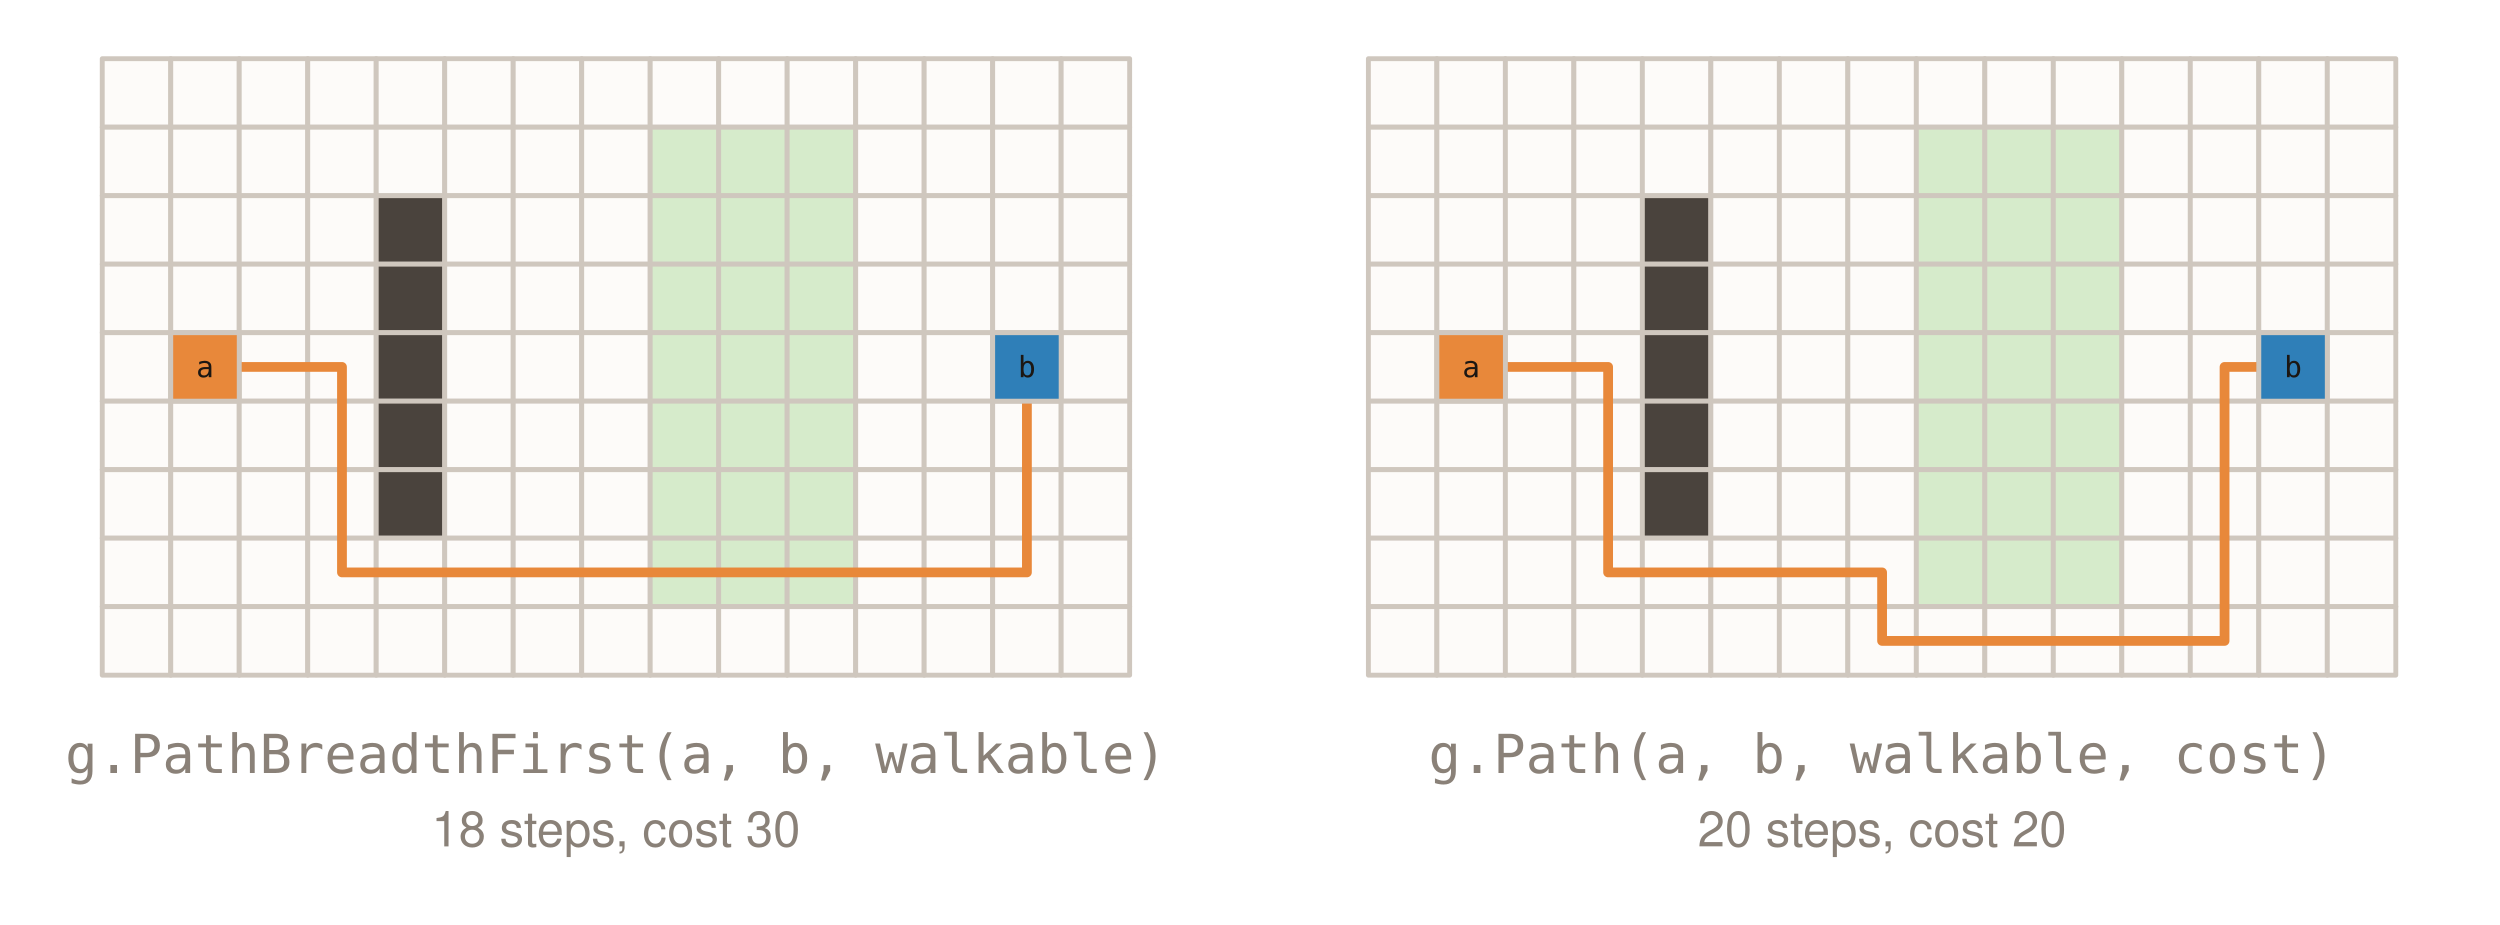
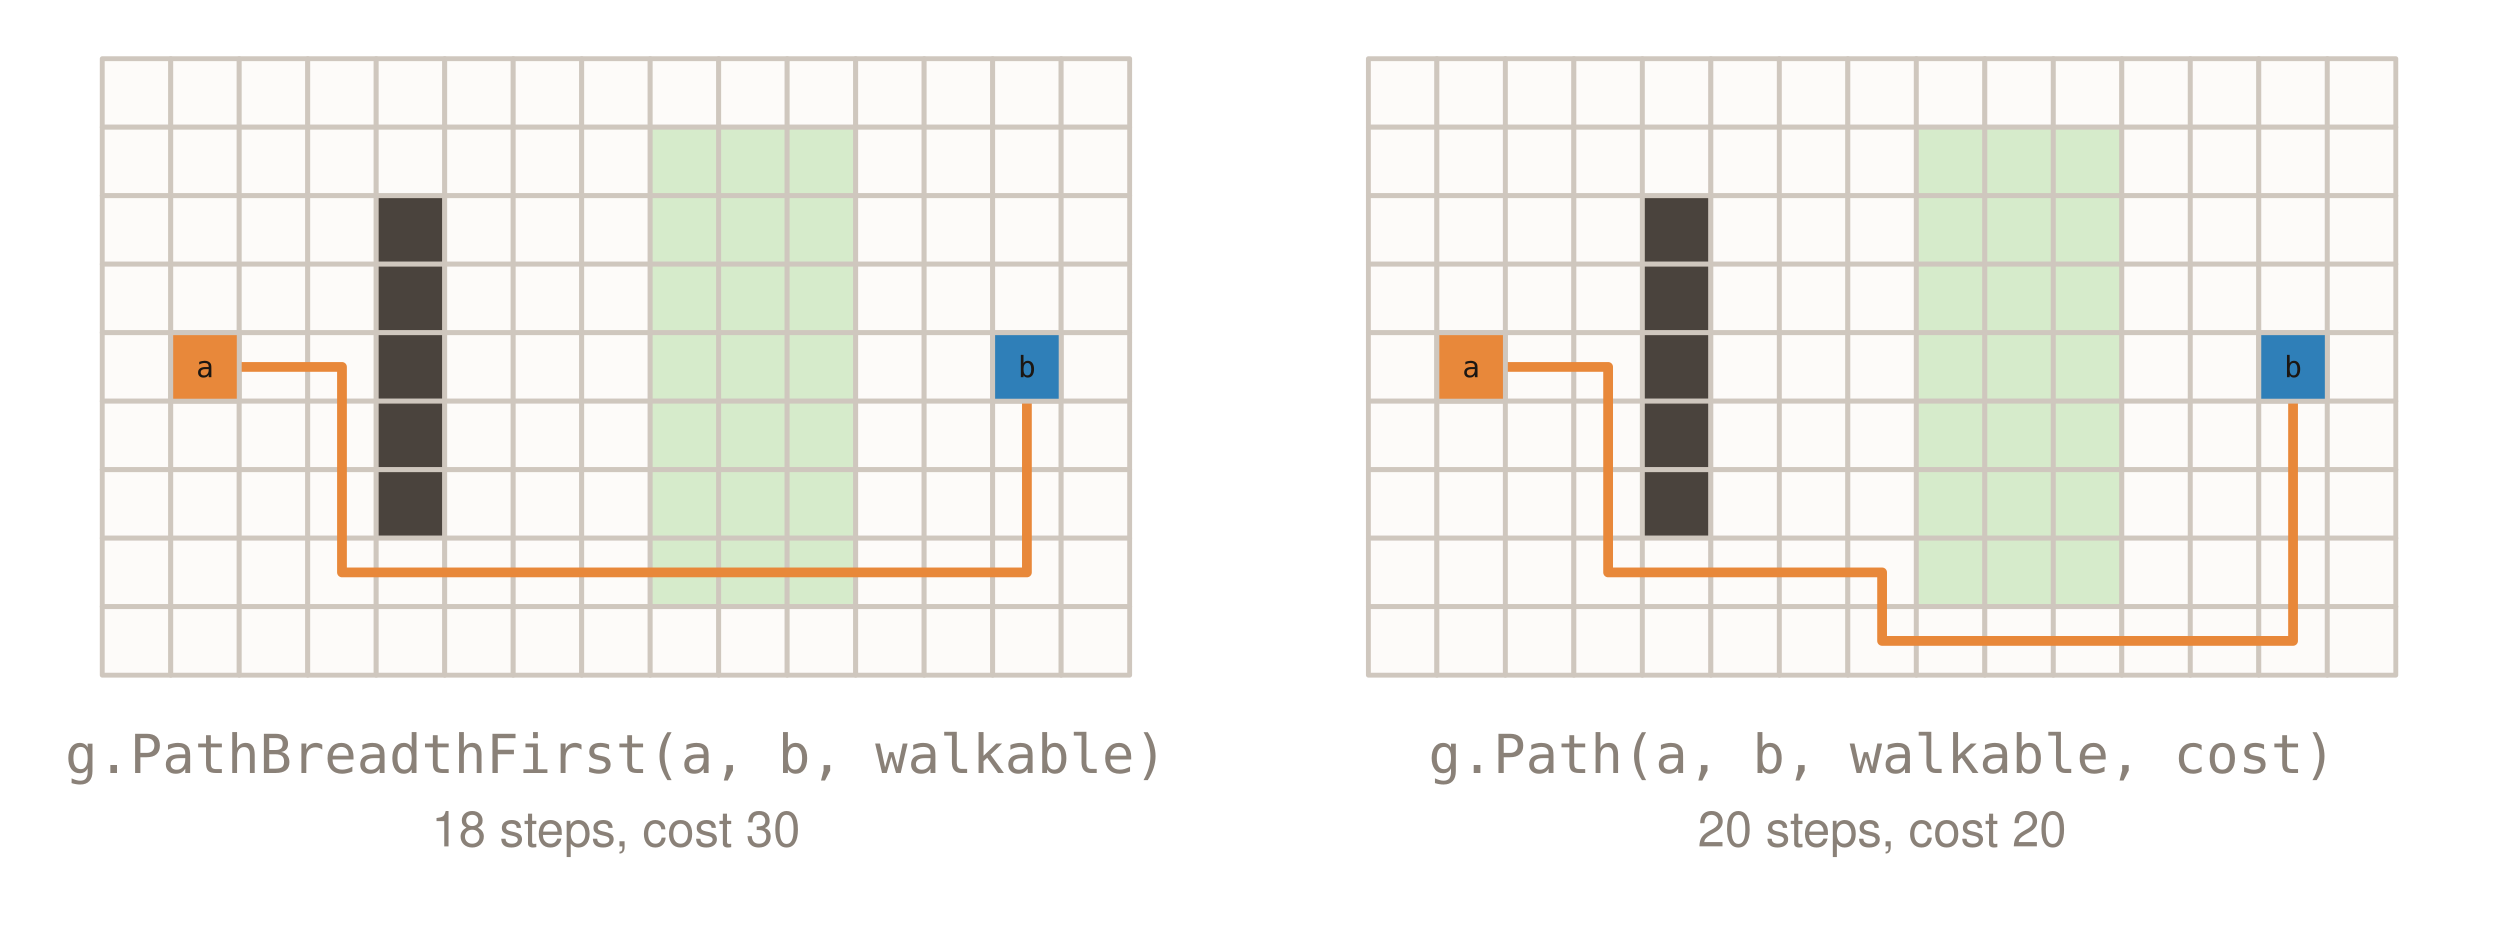
<svg xmlns="http://www.w3.org/2000/svg" width="511" height="189" viewBox="0 0 511 189" role="img">
  <g transform="translate(20.9 12.0)">
    <polygon points="-0.0,0.0 14.0,-0.0 14.0,14.0 0.0,14.0" fill="#fdfbf9" stroke="#cfc7be" stroke-width="1" stroke-linejoin="round" />
    <polygon points="14.0,0.0 28.0,-0.0 28.0,14.0 14.0,14.0" fill="#fdfbf9" stroke="#cfc7be" stroke-width="1" stroke-linejoin="round" />
    <polygon points="28.0,0.0 42.0,-0.0 42.0,14.0 28.0,14.0" fill="#fdfbf9" stroke="#cfc7be" stroke-width="1" stroke-linejoin="round" />
    <polygon points="42.0,0.0 56.0,-0.0 56.0,14.0 42.0,14.0" fill="#fdfbf9" stroke="#cfc7be" stroke-width="1" stroke-linejoin="round" />
    <polygon points="56.0,0.0 70.0,-0.0 70.0,14.0 56.0,14.0" fill="#fdfbf9" stroke="#cfc7be" stroke-width="1" stroke-linejoin="round" />
    <polygon points="70.0,0.0 84.0,-0.0 84.0,14.0 70.0,14.0" fill="#fdfbf9" stroke="#cfc7be" stroke-width="1" stroke-linejoin="round" />
    <polygon points="84.0,0.0 98.0,-0.0 98.0,14.0 84.0,14.0" fill="#fdfbf9" stroke="#cfc7be" stroke-width="1" stroke-linejoin="round" />
    <polygon points="98.0,0.0 112.0,-0.0 112.0,14.0 98.0,14.0" fill="#fdfbf9" stroke="#cfc7be" stroke-width="1" stroke-linejoin="round" />
    <polygon points="112.0,0.0 126.0,-0.0 126.0,14.0 112.0,14.0" fill="#fdfbf9" stroke="#cfc7be" stroke-width="1" stroke-linejoin="round" />
    <polygon points="126.0,0.0 140.0,-0.0 140.0,14.0 126.0,14.0" fill="#fdfbf9" stroke="#cfc7be" stroke-width="1" stroke-linejoin="round" />
    <polygon points="140.0,0.0 154.0,-0.0 154.0,14.0 140.0,14.0" fill="#fdfbf9" stroke="#cfc7be" stroke-width="1" stroke-linejoin="round" />
    <polygon points="154.0,0.0 168.0,-0.0 168.0,14.0 154.0,14.0" fill="#fdfbf9" stroke="#cfc7be" stroke-width="1" stroke-linejoin="round" />
    <polygon points="168.0,0.0 182.0,-0.0 182.0,14.0 168.0,14.0" fill="#fdfbf9" stroke="#cfc7be" stroke-width="1" stroke-linejoin="round" />
    <polygon points="182.0,0.0 196.0,-0.0 196.0,14.0 182.0,14.0" fill="#fdfbf9" stroke="#cfc7be" stroke-width="1" stroke-linejoin="round" />
    <polygon points="196.0,0.0 210.0,-0.0 210.0,14.0 196.0,14.0" fill="#fdfbf9" stroke="#cfc7be" stroke-width="1" stroke-linejoin="round" />
    <polygon points="-0.0,14.0 14.0,14.0 14.0,28.0 0.0,28.0" fill="#fdfbf9" stroke="#cfc7be" stroke-width="1" stroke-linejoin="round" />
    <polygon points="14.0,14.0 28.0,14.0 28.0,28.0 14.0,28.0" fill="#fdfbf9" stroke="#cfc7be" stroke-width="1" stroke-linejoin="round" />
    <polygon points="28.0,14.0 42.0,14.0 42.0,28.0 28.0,28.0" fill="#fdfbf9" stroke="#cfc7be" stroke-width="1" stroke-linejoin="round" />
    <polygon points="42.0,14.0 56.0,14.0 56.0,28.0 42.0,28.0" fill="#fdfbf9" stroke="#cfc7be" stroke-width="1" stroke-linejoin="round" />
    <polygon points="56.0,14.0 70.0,14.0 70.0,28.0 56.0,28.0" fill="#fdfbf9" stroke="#cfc7be" stroke-width="1" stroke-linejoin="round" />
    <polygon points="70.0,14.0 84.0,14.0 84.0,28.0 70.0,28.0" fill="#fdfbf9" stroke="#cfc7be" stroke-width="1" stroke-linejoin="round" />
    <polygon points="84.0,14.0 98.0,14.0 98.0,28.0 84.0,28.0" fill="#fdfbf9" stroke="#cfc7be" stroke-width="1" stroke-linejoin="round" />
    <polygon points="98.0,14.0 112.0,14.0 112.0,28.0 98.0,28.0" fill="#fdfbf9" stroke="#cfc7be" stroke-width="1" stroke-linejoin="round" />
    <polygon points="112.0,14.0 126.0,14.0 126.0,28.0 112.0,28.0" fill="#d6ebcb" stroke="#cfc7be" stroke-width="1" stroke-linejoin="round" />
    <polygon points="126.0,14.0 140.0,14.0 140.0,28.0 126.0,28.0" fill="#d6ebcb" stroke="#cfc7be" stroke-width="1" stroke-linejoin="round" />
    <polygon points="140.0,14.0 154.0,14.0 154.0,28.0 140.0,28.0" fill="#d6ebcb" stroke="#cfc7be" stroke-width="1" stroke-linejoin="round" />
    <polygon points="154.0,14.0 168.0,14.0 168.0,28.0 154.0,28.0" fill="#fdfbf9" stroke="#cfc7be" stroke-width="1" stroke-linejoin="round" />
    <polygon points="168.0,14.0 182.0,14.0 182.0,28.0 168.0,28.0" fill="#fdfbf9" stroke="#cfc7be" stroke-width="1" stroke-linejoin="round" />
    <polygon points="182.0,14.0 196.0,14.0 196.0,28.0 182.0,28.0" fill="#fdfbf9" stroke="#cfc7be" stroke-width="1" stroke-linejoin="round" />
    <polygon points="196.0,14.0 210.0,14.0 210.0,28.0 196.0,28.0" fill="#fdfbf9" stroke="#cfc7be" stroke-width="1" stroke-linejoin="round" />
    <polygon points="-0.0,28.0 14.0,28.0 14.0,42.0 0.0,42.0" fill="#fdfbf9" stroke="#cfc7be" stroke-width="1" stroke-linejoin="round" />
    <polygon points="14.0,28.0 28.0,28.0 28.0,42.0 14.0,42.0" fill="#fdfbf9" stroke="#cfc7be" stroke-width="1" stroke-linejoin="round" />
    <polygon points="28.0,28.0 42.0,28.0 42.0,42.0 28.0,42.0" fill="#fdfbf9" stroke="#cfc7be" stroke-width="1" stroke-linejoin="round" />
    <polygon points="42.0,28.0 56.0,28.0 56.0,42.0 42.0,42.0" fill="#fdfbf9" stroke="#cfc7be" stroke-width="1" stroke-linejoin="round" />
    <polygon points="56.0,28.0 70.0,28.0 70.0,42.0 56.0,42.0" fill="#4a433d" stroke="#cfc7be" stroke-width="1" stroke-linejoin="round" />
    <polygon points="70.0,28.0 84.0,28.0 84.0,42.0 70.0,42.0" fill="#fdfbf9" stroke="#cfc7be" stroke-width="1" stroke-linejoin="round" />
    <polygon points="84.0,28.0 98.0,28.0 98.0,42.0 84.0,42.0" fill="#fdfbf9" stroke="#cfc7be" stroke-width="1" stroke-linejoin="round" />
    <polygon points="98.0,28.0 112.0,28.0 112.0,42.0 98.0,42.0" fill="#fdfbf9" stroke="#cfc7be" stroke-width="1" stroke-linejoin="round" />
    <polygon points="112.0,28.0 126.0,28.0 126.0,42.0 112.0,42.0" fill="#d6ebcb" stroke="#cfc7be" stroke-width="1" stroke-linejoin="round" />
    <polygon points="126.0,28.0 140.0,28.0 140.0,42.0 126.0,42.0" fill="#d6ebcb" stroke="#cfc7be" stroke-width="1" stroke-linejoin="round" />
    <polygon points="140.0,28.0 154.0,28.0 154.0,42.0 140.0,42.0" fill="#d6ebcb" stroke="#cfc7be" stroke-width="1" stroke-linejoin="round" />
    <polygon points="154.0,28.0 168.0,28.0 168.0,42.0 154.0,42.0" fill="#fdfbf9" stroke="#cfc7be" stroke-width="1" stroke-linejoin="round" />
    <polygon points="168.0,28.0 182.0,28.0 182.0,42.0 168.0,42.0" fill="#fdfbf9" stroke="#cfc7be" stroke-width="1" stroke-linejoin="round" />
    <polygon points="182.0,28.0 196.0,28.0 196.0,42.0 182.0,42.0" fill="#fdfbf9" stroke="#cfc7be" stroke-width="1" stroke-linejoin="round" />
    <polygon points="196.0,28.0 210.0,28.0 210.0,42.0 196.0,42.0" fill="#fdfbf9" stroke="#cfc7be" stroke-width="1" stroke-linejoin="round" />
    <polygon points="-0.0,42.0 14.0,42.0 14.0,56.0 0.0,56.0" fill="#fdfbf9" stroke="#cfc7be" stroke-width="1" stroke-linejoin="round" />
    <polygon points="14.0,42.0 28.0,42.0 28.0,56.0 14.0,56.0" fill="#fdfbf9" stroke="#cfc7be" stroke-width="1" stroke-linejoin="round" />
    <polygon points="28.0,42.0 42.0,42.0 42.0,56.0 28.0,56.0" fill="#fdfbf9" stroke="#cfc7be" stroke-width="1" stroke-linejoin="round" />
    <polygon points="42.0,42.0 56.0,42.0 56.0,56.0 42.0,56.0" fill="#fdfbf9" stroke="#cfc7be" stroke-width="1" stroke-linejoin="round" />
    <polygon points="56.0,42.0 70.0,42.0 70.0,56.0 56.0,56.0" fill="#4a433d" stroke="#cfc7be" stroke-width="1" stroke-linejoin="round" />
    <polygon points="70.0,42.0 84.0,42.0 84.0,56.0 70.0,56.0" fill="#fdfbf9" stroke="#cfc7be" stroke-width="1" stroke-linejoin="round" />
    <polygon points="84.0,42.0 98.0,42.0 98.0,56.0 84.0,56.0" fill="#fdfbf9" stroke="#cfc7be" stroke-width="1" stroke-linejoin="round" />
    <polygon points="98.0,42.0 112.0,42.0 112.0,56.0 98.0,56.0" fill="#fdfbf9" stroke="#cfc7be" stroke-width="1" stroke-linejoin="round" />
    <polygon points="112.0,42.0 126.0,42.0 126.0,56.0 112.0,56.0" fill="#d6ebcb" stroke="#cfc7be" stroke-width="1" stroke-linejoin="round" />
    <polygon points="126.0,42.0 140.0,42.0 140.0,56.0 126.0,56.0" fill="#d6ebcb" stroke="#cfc7be" stroke-width="1" stroke-linejoin="round" />
    <polygon points="140.0,42.0 154.0,42.0 154.0,56.0 140.0,56.0" fill="#d6ebcb" stroke="#cfc7be" stroke-width="1" stroke-linejoin="round" />
    <polygon points="154.0,42.0 168.0,42.0 168.0,56.0 154.0,56.0" fill="#fdfbf9" stroke="#cfc7be" stroke-width="1" stroke-linejoin="round" />
    <polygon points="168.0,42.0 182.0,42.0 182.0,56.0 168.0,56.0" fill="#fdfbf9" stroke="#cfc7be" stroke-width="1" stroke-linejoin="round" />
    <polygon points="182.0,42.0 196.0,42.0 196.0,56.0 182.0,56.0" fill="#fdfbf9" stroke="#cfc7be" stroke-width="1" stroke-linejoin="round" />
    <polygon points="196.0,42.0 210.0,42.0 210.0,56.0 196.0,56.0" fill="#fdfbf9" stroke="#cfc7be" stroke-width="1" stroke-linejoin="round" />
    <polygon points="-0.0,56.0 14.0,56.0 14.0,70.0 0.0,70.0" fill="#fdfbf9" stroke="#cfc7be" stroke-width="1" stroke-linejoin="round" />
    <polygon points="14.0,56.0 28.0,56.0 28.0,70.0 14.0,70.0" fill="#fdfbf9" stroke="#cfc7be" stroke-width="1" stroke-linejoin="round" />
    <polygon points="28.0,56.0 42.0,56.0 42.0,70.0 28.0,70.0" fill="#fdfbf9" stroke="#cfc7be" stroke-width="1" stroke-linejoin="round" />
    <polygon points="42.0,56.0 56.0,56.0 56.0,70.0 42.0,70.0" fill="#fdfbf9" stroke="#cfc7be" stroke-width="1" stroke-linejoin="round" />
    <polygon points="56.0,56.0 70.0,56.0 70.0,70.0 56.0,70.0" fill="#4a433d" stroke="#cfc7be" stroke-width="1" stroke-linejoin="round" />
    <polygon points="70.0,56.0 84.0,56.0 84.0,70.0 70.0,70.0" fill="#fdfbf9" stroke="#cfc7be" stroke-width="1" stroke-linejoin="round" />
    <polygon points="84.0,56.0 98.0,56.0 98.0,70.0 84.0,70.0" fill="#fdfbf9" stroke="#cfc7be" stroke-width="1" stroke-linejoin="round" />
    <polygon points="98.0,56.0 112.0,56.0 112.0,70.0 98.0,70.0" fill="#fdfbf9" stroke="#cfc7be" stroke-width="1" stroke-linejoin="round" />
    <polygon points="112.0,56.0 126.0,56.0 126.0,70.0 112.0,70.0" fill="#d6ebcb" stroke="#cfc7be" stroke-width="1" stroke-linejoin="round" />
    <polygon points="126.0,56.0 140.0,56.0 140.0,70.0 126.0,70.0" fill="#d6ebcb" stroke="#cfc7be" stroke-width="1" stroke-linejoin="round" />
    <polygon points="140.0,56.0 154.0,56.0 154.0,70.0 140.0,70.0" fill="#d6ebcb" stroke="#cfc7be" stroke-width="1" stroke-linejoin="round" />
    <polygon points="154.0,56.0 168.0,56.0 168.0,70.0 154.0,70.0" fill="#fdfbf9" stroke="#cfc7be" stroke-width="1" stroke-linejoin="round" />
    <polygon points="168.0,56.0 182.0,56.0 182.0,70.0 168.0,70.0" fill="#fdfbf9" stroke="#cfc7be" stroke-width="1" stroke-linejoin="round" />
    <polygon points="182.0,56.0 196.0,56.0 196.0,70.0 182.0,70.0" fill="#fdfbf9" stroke="#cfc7be" stroke-width="1" stroke-linejoin="round" />
    <polygon points="196.0,56.0 210.0,56.0 210.0,70.0 196.0,70.0" fill="#fdfbf9" stroke="#cfc7be" stroke-width="1" stroke-linejoin="round" />
    <polygon points="-0.0,70.0 14.0,70.0 14.0,84.0 0.0,84.0" fill="#fdfbf9" stroke="#cfc7be" stroke-width="1" stroke-linejoin="round" />
    <polygon points="14.0,70.0 28.0,70.0 28.0,84.0 14.0,84.0" fill="#fdfbf9" stroke="#cfc7be" stroke-width="1" stroke-linejoin="round" />
    <polygon points="28.0,70.0 42.0,70.0 42.0,84.0 28.0,84.0" fill="#fdfbf9" stroke="#cfc7be" stroke-width="1" stroke-linejoin="round" />
    <polygon points="42.0,70.0 56.0,70.0 56.0,84.0 42.0,84.0" fill="#fdfbf9" stroke="#cfc7be" stroke-width="1" stroke-linejoin="round" />
    <polygon points="56.0,70.0 70.0,70.0 70.0,84.0 56.0,84.0" fill="#4a433d" stroke="#cfc7be" stroke-width="1" stroke-linejoin="round" />
    <polygon points="70.0,70.0 84.0,70.0 84.0,84.0 70.0,84.0" fill="#fdfbf9" stroke="#cfc7be" stroke-width="1" stroke-linejoin="round" />
    <polygon points="84.0,70.0 98.0,70.0 98.0,84.0 84.0,84.0" fill="#fdfbf9" stroke="#cfc7be" stroke-width="1" stroke-linejoin="round" />
    <polygon points="98.0,70.0 112.0,70.0 112.0,84.0 98.0,84.0" fill="#fdfbf9" stroke="#cfc7be" stroke-width="1" stroke-linejoin="round" />
    <polygon points="112.0,70.0 126.0,70.0 126.0,84.0 112.0,84.0" fill="#d6ebcb" stroke="#cfc7be" stroke-width="1" stroke-linejoin="round" />
    <polygon points="126.0,70.0 140.0,70.0 140.0,84.0 126.0,84.0" fill="#d6ebcb" stroke="#cfc7be" stroke-width="1" stroke-linejoin="round" />
    <polygon points="140.0,70.0 154.0,70.0 154.0,84.0 140.0,84.0" fill="#d6ebcb" stroke="#cfc7be" stroke-width="1" stroke-linejoin="round" />
    <polygon points="154.0,70.0 168.0,70.0 168.0,84.0 154.0,84.0" fill="#fdfbf9" stroke="#cfc7be" stroke-width="1" stroke-linejoin="round" />
    <polygon points="168.0,70.0 182.0,70.0 182.0,84.0 168.0,84.0" fill="#fdfbf9" stroke="#cfc7be" stroke-width="1" stroke-linejoin="round" />
    <polygon points="182.0,70.0 196.0,70.0 196.0,84.0 182.0,84.0" fill="#fdfbf9" stroke="#cfc7be" stroke-width="1" stroke-linejoin="round" />
    <polygon points="196.0,70.0 210.0,70.0 210.0,84.0 196.0,84.0" fill="#fdfbf9" stroke="#cfc7be" stroke-width="1" stroke-linejoin="round" />
    <polygon points="-0.0,84.0 14.0,84.0 14.0,98.0 0.0,98.0" fill="#fdfbf9" stroke="#cfc7be" stroke-width="1" stroke-linejoin="round" />
    <polygon points="14.0,84.0 28.0,84.0 28.0,98.0 14.0,98.0" fill="#fdfbf9" stroke="#cfc7be" stroke-width="1" stroke-linejoin="round" />
    <polygon points="28.0,84.0 42.0,84.0 42.0,98.0 28.0,98.0" fill="#fdfbf9" stroke="#cfc7be" stroke-width="1" stroke-linejoin="round" />
    <polygon points="42.0,84.0 56.0,84.0 56.0,98.0 42.0,98.0" fill="#fdfbf9" stroke="#cfc7be" stroke-width="1" stroke-linejoin="round" />
    <polygon points="56.0,84.0 70.0,84.0 70.0,98.0 56.0,98.0" fill="#4a433d" stroke="#cfc7be" stroke-width="1" stroke-linejoin="round" />
    <polygon points="70.0,84.0 84.0,84.0 84.0,98.0 70.0,98.0" fill="#fdfbf9" stroke="#cfc7be" stroke-width="1" stroke-linejoin="round" />
    <polygon points="84.0,84.0 98.0,84.0 98.0,98.0 84.0,98.0" fill="#fdfbf9" stroke="#cfc7be" stroke-width="1" stroke-linejoin="round" />
    <polygon points="98.0,84.0 112.0,84.0 112.0,98.0 98.0,98.0" fill="#fdfbf9" stroke="#cfc7be" stroke-width="1" stroke-linejoin="round" />
    <polygon points="112.0,84.0 126.0,84.0 126.0,98.0 112.0,98.0" fill="#d6ebcb" stroke="#cfc7be" stroke-width="1" stroke-linejoin="round" />
    <polygon points="126.0,84.0 140.0,84.0 140.0,98.0 126.0,98.0" fill="#d6ebcb" stroke="#cfc7be" stroke-width="1" stroke-linejoin="round" />
    <polygon points="140.0,84.0 154.0,84.0 154.0,98.0 140.0,98.0" fill="#d6ebcb" stroke="#cfc7be" stroke-width="1" stroke-linejoin="round" />
    <polygon points="154.0,84.0 168.0,84.0 168.0,98.0 154.0,98.0" fill="#fdfbf9" stroke="#cfc7be" stroke-width="1" stroke-linejoin="round" />
    <polygon points="168.0,84.0 182.0,84.0 182.0,98.0 168.0,98.0" fill="#fdfbf9" stroke="#cfc7be" stroke-width="1" stroke-linejoin="round" />
    <polygon points="182.0,84.0 196.0,84.0 196.0,98.0 182.0,98.0" fill="#fdfbf9" stroke="#cfc7be" stroke-width="1" stroke-linejoin="round" />
    <polygon points="196.0,84.0 210.0,84.0 210.0,98.0 196.0,98.0" fill="#fdfbf9" stroke="#cfc7be" stroke-width="1" stroke-linejoin="round" />
    <polygon points="-0.0,98.0 14.0,98.0 14.0,112.0 0.0,112.0" fill="#fdfbf9" stroke="#cfc7be" stroke-width="1" stroke-linejoin="round" />
    <polygon points="14.0,98.0 28.0,98.0 28.0,112.0 14.0,112.0" fill="#fdfbf9" stroke="#cfc7be" stroke-width="1" stroke-linejoin="round" />
    <polygon points="28.0,98.0 42.0,98.0 42.0,112.0 28.0,112.0" fill="#fdfbf9" stroke="#cfc7be" stroke-width="1" stroke-linejoin="round" />
    <polygon points="42.0,98.0 56.0,98.0 56.0,112.0 42.0,112.0" fill="#fdfbf9" stroke="#cfc7be" stroke-width="1" stroke-linejoin="round" />
    <polygon points="56.0,98.0 70.0,98.0 70.0,112.0 56.0,112.0" fill="#fdfbf9" stroke="#cfc7be" stroke-width="1" stroke-linejoin="round" />
    <polygon points="70.0,98.0 84.0,98.0 84.0,112.0 70.0,112.0" fill="#fdfbf9" stroke="#cfc7be" stroke-width="1" stroke-linejoin="round" />
    <polygon points="84.0,98.0 98.0,98.0 98.0,112.0 84.0,112.0" fill="#fdfbf9" stroke="#cfc7be" stroke-width="1" stroke-linejoin="round" />
    <polygon points="98.0,98.0 112.0,98.0 112.0,112.0 98.0,112.0" fill="#fdfbf9" stroke="#cfc7be" stroke-width="1" stroke-linejoin="round" />
    <polygon points="112.0,98.0 126.0,98.0 126.0,112.0 112.0,112.0" fill="#d6ebcb" stroke="#cfc7be" stroke-width="1" stroke-linejoin="round" />
    <polygon points="126.0,98.0 140.0,98.0 140.0,112.0 126.0,112.0" fill="#d6ebcb" stroke="#cfc7be" stroke-width="1" stroke-linejoin="round" />
    <polygon points="140.0,98.0 154.0,98.0 154.0,112.0 140.0,112.0" fill="#d6ebcb" stroke="#cfc7be" stroke-width="1" stroke-linejoin="round" />
    <polygon points="154.0,98.0 168.0,98.0 168.0,112.0 154.0,112.0" fill="#fdfbf9" stroke="#cfc7be" stroke-width="1" stroke-linejoin="round" />
    <polygon points="168.0,98.0 182.0,98.0 182.0,112.0 168.0,112.0" fill="#fdfbf9" stroke="#cfc7be" stroke-width="1" stroke-linejoin="round" />
    <polygon points="182.0,98.0 196.0,98.0 196.0,112.0 182.0,112.0" fill="#fdfbf9" stroke="#cfc7be" stroke-width="1" stroke-linejoin="round" />
    <polygon points="196.0,98.0 210.0,98.0 210.0,112.0 196.0,112.0" fill="#fdfbf9" stroke="#cfc7be" stroke-width="1" stroke-linejoin="round" />
    <polygon points="-0.0,112.0 14.0,112.0 14.0,126.0 0.0,126.0" fill="#fdfbf9" stroke="#cfc7be" stroke-width="1" stroke-linejoin="round" />
    <polygon points="14.0,112.0 28.0,112.0 28.0,126.0 14.0,126.0" fill="#fdfbf9" stroke="#cfc7be" stroke-width="1" stroke-linejoin="round" />
    <polygon points="28.0,112.0 42.0,112.0 42.0,126.0 28.0,126.0" fill="#fdfbf9" stroke="#cfc7be" stroke-width="1" stroke-linejoin="round" />
    <polygon points="42.0,112.0 56.0,112.0 56.0,126.0 42.0,126.0" fill="#fdfbf9" stroke="#cfc7be" stroke-width="1" stroke-linejoin="round" />
    <polygon points="56.0,112.0 70.0,112.0 70.0,126.0 56.0,126.0" fill="#fdfbf9" stroke="#cfc7be" stroke-width="1" stroke-linejoin="round" />
    <polygon points="70.0,112.0 84.0,112.0 84.0,126.0 70.0,126.0" fill="#fdfbf9" stroke="#cfc7be" stroke-width="1" stroke-linejoin="round" />
    <polygon points="84.0,112.0 98.0,112.0 98.0,126.0 84.0,126.0" fill="#fdfbf9" stroke="#cfc7be" stroke-width="1" stroke-linejoin="round" />
    <polygon points="98.0,112.0 112.0,112.0 112.0,126.0 98.0,126.0" fill="#fdfbf9" stroke="#cfc7be" stroke-width="1" stroke-linejoin="round" />
    <polygon points="112.0,112.0 126.0,112.0 126.0,126.0 112.0,126.0" fill="#fdfbf9" stroke="#cfc7be" stroke-width="1" stroke-linejoin="round" />
    <polygon points="126.0,112.0 140.0,112.0 140.0,126.0 126.0,126.0" fill="#fdfbf9" stroke="#cfc7be" stroke-width="1" stroke-linejoin="round" />
    <polygon points="140.0,112.0 154.0,112.0 154.0,126.0 140.0,126.0" fill="#fdfbf9" stroke="#cfc7be" stroke-width="1" stroke-linejoin="round" />
    <polygon points="154.0,112.0 168.0,112.0 168.0,126.0 154.0,126.0" fill="#fdfbf9" stroke="#cfc7be" stroke-width="1" stroke-linejoin="round" />
    <polygon points="168.0,112.0 182.0,112.0 182.0,126.0 168.0,126.0" fill="#fdfbf9" stroke="#cfc7be" stroke-width="1" stroke-linejoin="round" />
    <polygon points="182.0,112.0 196.0,112.0 196.0,126.0 182.0,126.0" fill="#fdfbf9" stroke="#cfc7be" stroke-width="1" stroke-linejoin="round" />
    <polygon points="196.0,112.0 210.0,112.0 210.0,126.0 196.0,126.0" fill="#fdfbf9" stroke="#cfc7be" stroke-width="1" stroke-linejoin="round" />
    <polyline points="21.0,63.0 35.0,63.0 49.0,63.0 49.0,77.0 49.0,91.0 49.0,105.0 63.0,105.0 77.0,105.0 91.0,105.0 105.0,105.0 119.0,105.0 133.0,105.0 147.0,105.0 161.0,105.0 175.0,105.0 189.0,105.0 189.0,91.0 189.0,77.0 189.0,63.0" fill="none" stroke="#e8883a" stroke-width="2" stroke-linejoin="round" stroke-linecap="round" />
    <polygon points="14.0,56.0 28.0,56.0 28.0,70.0 14.0,70.0" fill="#e8883a" stroke="#cfc7be" stroke-width="1" stroke-linejoin="round" />
    <polygon points="182.0,56.0 196.0,56.0 196.0,70.0 182.0,70.0" fill="#2f7fb8" stroke="#cfc7be" stroke-width="1" stroke-linejoin="round" />
    <text x="21.0" y="65.1" font-family="ui-monospace, SFMono-Regular, Menlo, Consolas, monospace" font-size="6" text-anchor="middle">
      <tspan fill="#1c1713">a</tspan>
    </text>
    <text x="189.0" y="65.1" font-family="ui-monospace, SFMono-Regular, Menlo, Consolas, monospace" font-size="6" text-anchor="middle">
      <tspan fill="#1c1713">b</tspan>
    </text>
  </g>
  <text x="125.9" y="158.0" font-family="ui-monospace, SFMono-Regular, Menlo, Consolas, monospace" font-size="11" text-anchor="middle" fill="#8a8178">g.PathBreadthFirst(a, b, walkable)</text>
  <text x="125.9" y="173.0" font-family="Helvetica Neue, Helvetica, Arial, sans-serif" font-size="10" text-anchor="middle" fill="#8a8178">18 steps, cost 30</text>
  <g transform="translate(279.7 12.0)">
    <polygon points="-0.0,0.0 14.0,-0.0 14.0,14.0 0.0,14.0" fill="#fdfbf9" stroke="#cfc7be" stroke-width="1" stroke-linejoin="round" />
    <polygon points="14.0,0.0 28.0,-0.0 28.0,14.0 14.0,14.0" fill="#fdfbf9" stroke="#cfc7be" stroke-width="1" stroke-linejoin="round" />
    <polygon points="28.0,0.0 42.0,-0.0 42.0,14.0 28.0,14.0" fill="#fdfbf9" stroke="#cfc7be" stroke-width="1" stroke-linejoin="round" />
    <polygon points="42.0,0.0 56.0,-0.0 56.0,14.0 42.0,14.0" fill="#fdfbf9" stroke="#cfc7be" stroke-width="1" stroke-linejoin="round" />
    <polygon points="56.0,0.0 70.0,-0.0 70.0,14.0 56.0,14.0" fill="#fdfbf9" stroke="#cfc7be" stroke-width="1" stroke-linejoin="round" />
    <polygon points="70.0,0.0 84.0,-0.0 84.0,14.0 70.0,14.0" fill="#fdfbf9" stroke="#cfc7be" stroke-width="1" stroke-linejoin="round" />
    <polygon points="84.0,0.0 98.0,-0.0 98.0,14.0 84.0,14.0" fill="#fdfbf9" stroke="#cfc7be" stroke-width="1" stroke-linejoin="round" />
    <polygon points="98.0,0.0 112.0,-0.0 112.0,14.0 98.0,14.0" fill="#fdfbf9" stroke="#cfc7be" stroke-width="1" stroke-linejoin="round" />
    <polygon points="112.0,0.0 126.0,-0.0 126.0,14.0 112.0,14.0" fill="#fdfbf9" stroke="#cfc7be" stroke-width="1" stroke-linejoin="round" />
    <polygon points="126.0,0.0 140.0,-0.0 140.0,14.0 126.0,14.0" fill="#fdfbf9" stroke="#cfc7be" stroke-width="1" stroke-linejoin="round" />
    <polygon points="140.0,0.0 154.0,-0.0 154.0,14.0 140.0,14.0" fill="#fdfbf9" stroke="#cfc7be" stroke-width="1" stroke-linejoin="round" />
    <polygon points="154.0,0.0 168.0,-0.0 168.0,14.0 154.0,14.0" fill="#fdfbf9" stroke="#cfc7be" stroke-width="1" stroke-linejoin="round" />
    <polygon points="168.0,0.0 182.0,-0.0 182.0,14.0 168.0,14.0" fill="#fdfbf9" stroke="#cfc7be" stroke-width="1" stroke-linejoin="round" />
    <polygon points="182.0,0.0 196.0,-0.0 196.0,14.0 182.0,14.0" fill="#fdfbf9" stroke="#cfc7be" stroke-width="1" stroke-linejoin="round" />
    <polygon points="196.0,0.0 210.0,-0.0 210.0,14.0 196.0,14.0" fill="#fdfbf9" stroke="#cfc7be" stroke-width="1" stroke-linejoin="round" />
    <polygon points="-0.0,14.0 14.0,14.0 14.0,28.0 0.0,28.0" fill="#fdfbf9" stroke="#cfc7be" stroke-width="1" stroke-linejoin="round" />
    <polygon points="14.0,14.0 28.0,14.0 28.0,28.0 14.0,28.0" fill="#fdfbf9" stroke="#cfc7be" stroke-width="1" stroke-linejoin="round" />
    <polygon points="28.0,14.0 42.0,14.0 42.0,28.0 28.0,28.0" fill="#fdfbf9" stroke="#cfc7be" stroke-width="1" stroke-linejoin="round" />
    <polygon points="42.0,14.0 56.0,14.0 56.0,28.0 42.0,28.0" fill="#fdfbf9" stroke="#cfc7be" stroke-width="1" stroke-linejoin="round" />
    <polygon points="56.0,14.0 70.0,14.0 70.0,28.0 56.0,28.0" fill="#fdfbf9" stroke="#cfc7be" stroke-width="1" stroke-linejoin="round" />
    <polygon points="70.0,14.0 84.0,14.0 84.0,28.0 70.0,28.0" fill="#fdfbf9" stroke="#cfc7be" stroke-width="1" stroke-linejoin="round" />
    <polygon points="84.0,14.0 98.0,14.0 98.0,28.0 84.0,28.0" fill="#fdfbf9" stroke="#cfc7be" stroke-width="1" stroke-linejoin="round" />
    <polygon points="98.0,14.0 112.0,14.0 112.0,28.0 98.0,28.0" fill="#fdfbf9" stroke="#cfc7be" stroke-width="1" stroke-linejoin="round" />
    <polygon points="112.0,14.0 126.0,14.0 126.0,28.0 112.0,28.0" fill="#d6ebcb" stroke="#cfc7be" stroke-width="1" stroke-linejoin="round" />
    <polygon points="126.0,14.0 140.0,14.0 140.0,28.0 126.0,28.0" fill="#d6ebcb" stroke="#cfc7be" stroke-width="1" stroke-linejoin="round" />
    <polygon points="140.0,14.0 154.0,14.0 154.0,28.0 140.0,28.0" fill="#d6ebcb" stroke="#cfc7be" stroke-width="1" stroke-linejoin="round" />
    <polygon points="154.0,14.0 168.0,14.0 168.0,28.0 154.0,28.0" fill="#fdfbf9" stroke="#cfc7be" stroke-width="1" stroke-linejoin="round" />
    <polygon points="168.0,14.0 182.0,14.0 182.0,28.0 168.0,28.0" fill="#fdfbf9" stroke="#cfc7be" stroke-width="1" stroke-linejoin="round" />
    <polygon points="182.0,14.0 196.0,14.0 196.0,28.0 182.0,28.0" fill="#fdfbf9" stroke="#cfc7be" stroke-width="1" stroke-linejoin="round" />
    <polygon points="196.0,14.0 210.0,14.0 210.0,28.0 196.0,28.0" fill="#fdfbf9" stroke="#cfc7be" stroke-width="1" stroke-linejoin="round" />
    <polygon points="-0.0,28.0 14.0,28.0 14.0,42.0 0.0,42.0" fill="#fdfbf9" stroke="#cfc7be" stroke-width="1" stroke-linejoin="round" />
    <polygon points="14.0,28.0 28.0,28.0 28.0,42.0 14.0,42.0" fill="#fdfbf9" stroke="#cfc7be" stroke-width="1" stroke-linejoin="round" />
    <polygon points="28.0,28.0 42.0,28.0 42.0,42.0 28.0,42.0" fill="#fdfbf9" stroke="#cfc7be" stroke-width="1" stroke-linejoin="round" />
    <polygon points="42.0,28.0 56.0,28.0 56.0,42.0 42.0,42.0" fill="#fdfbf9" stroke="#cfc7be" stroke-width="1" stroke-linejoin="round" />
    <polygon points="56.0,28.0 70.0,28.0 70.0,42.0 56.0,42.0" fill="#4a433d" stroke="#cfc7be" stroke-width="1" stroke-linejoin="round" />
    <polygon points="70.0,28.0 84.0,28.0 84.0,42.0 70.0,42.0" fill="#fdfbf9" stroke="#cfc7be" stroke-width="1" stroke-linejoin="round" />
    <polygon points="84.0,28.0 98.0,28.0 98.0,42.0 84.0,42.0" fill="#fdfbf9" stroke="#cfc7be" stroke-width="1" stroke-linejoin="round" />
    <polygon points="98.0,28.0 112.0,28.0 112.0,42.0 98.0,42.0" fill="#fdfbf9" stroke="#cfc7be" stroke-width="1" stroke-linejoin="round" />
    <polygon points="112.0,28.0 126.0,28.0 126.0,42.0 112.0,42.0" fill="#d6ebcb" stroke="#cfc7be" stroke-width="1" stroke-linejoin="round" />
    <polygon points="126.0,28.0 140.0,28.0 140.0,42.0 126.0,42.0" fill="#d6ebcb" stroke="#cfc7be" stroke-width="1" stroke-linejoin="round" />
    <polygon points="140.0,28.0 154.0,28.0 154.0,42.0 140.0,42.0" fill="#d6ebcb" stroke="#cfc7be" stroke-width="1" stroke-linejoin="round" />
    <polygon points="154.0,28.0 168.0,28.0 168.0,42.0 154.0,42.0" fill="#fdfbf9" stroke="#cfc7be" stroke-width="1" stroke-linejoin="round" />
    <polygon points="168.0,28.0 182.0,28.0 182.0,42.0 168.0,42.0" fill="#fdfbf9" stroke="#cfc7be" stroke-width="1" stroke-linejoin="round" />
    <polygon points="182.0,28.0 196.0,28.0 196.0,42.0 182.0,42.0" fill="#fdfbf9" stroke="#cfc7be" stroke-width="1" stroke-linejoin="round" />
    <polygon points="196.0,28.0 210.0,28.0 210.0,42.0 196.0,42.0" fill="#fdfbf9" stroke="#cfc7be" stroke-width="1" stroke-linejoin="round" />
    <polygon points="-0.0,42.0 14.0,42.0 14.0,56.0 0.0,56.0" fill="#fdfbf9" stroke="#cfc7be" stroke-width="1" stroke-linejoin="round" />
    <polygon points="14.0,42.0 28.0,42.0 28.0,56.0 14.0,56.0" fill="#fdfbf9" stroke="#cfc7be" stroke-width="1" stroke-linejoin="round" />
    <polygon points="28.0,42.0 42.0,42.0 42.0,56.0 28.0,56.0" fill="#fdfbf9" stroke="#cfc7be" stroke-width="1" stroke-linejoin="round" />
    <polygon points="42.0,42.0 56.0,42.0 56.0,56.0 42.0,56.0" fill="#fdfbf9" stroke="#cfc7be" stroke-width="1" stroke-linejoin="round" />
    <polygon points="56.0,42.0 70.0,42.0 70.0,56.0 56.0,56.0" fill="#4a433d" stroke="#cfc7be" stroke-width="1" stroke-linejoin="round" />
    <polygon points="70.0,42.0 84.0,42.0 84.0,56.0 70.0,56.0" fill="#fdfbf9" stroke="#cfc7be" stroke-width="1" stroke-linejoin="round" />
    <polygon points="84.0,42.0 98.0,42.0 98.0,56.0 84.0,56.0" fill="#fdfbf9" stroke="#cfc7be" stroke-width="1" stroke-linejoin="round" />
    <polygon points="98.0,42.0 112.0,42.0 112.0,56.0 98.0,56.0" fill="#fdfbf9" stroke="#cfc7be" stroke-width="1" stroke-linejoin="round" />
    <polygon points="112.0,42.0 126.0,42.0 126.0,56.0 112.0,56.0" fill="#d6ebcb" stroke="#cfc7be" stroke-width="1" stroke-linejoin="round" />
    <polygon points="126.0,42.0 140.0,42.0 140.0,56.0 126.0,56.0" fill="#d6ebcb" stroke="#cfc7be" stroke-width="1" stroke-linejoin="round" />
    <polygon points="140.0,42.0 154.0,42.0 154.0,56.0 140.0,56.0" fill="#d6ebcb" stroke="#cfc7be" stroke-width="1" stroke-linejoin="round" />
    <polygon points="154.0,42.0 168.0,42.0 168.0,56.0 154.0,56.0" fill="#fdfbf9" stroke="#cfc7be" stroke-width="1" stroke-linejoin="round" />
    <polygon points="168.0,42.0 182.0,42.0 182.0,56.0 168.0,56.0" fill="#fdfbf9" stroke="#cfc7be" stroke-width="1" stroke-linejoin="round" />
    <polygon points="182.0,42.0 196.0,42.0 196.0,56.0 182.0,56.0" fill="#fdfbf9" stroke="#cfc7be" stroke-width="1" stroke-linejoin="round" />
    <polygon points="196.0,42.0 210.0,42.0 210.0,56.0 196.0,56.0" fill="#fdfbf9" stroke="#cfc7be" stroke-width="1" stroke-linejoin="round" />
    <polygon points="-0.0,56.0 14.0,56.0 14.0,70.0 0.0,70.0" fill="#fdfbf9" stroke="#cfc7be" stroke-width="1" stroke-linejoin="round" />
    <polygon points="14.0,56.0 28.0,56.0 28.0,70.0 14.0,70.0" fill="#fdfbf9" stroke="#cfc7be" stroke-width="1" stroke-linejoin="round" />
    <polygon points="28.0,56.0 42.0,56.0 42.0,70.0 28.0,70.0" fill="#fdfbf9" stroke="#cfc7be" stroke-width="1" stroke-linejoin="round" />
    <polygon points="42.0,56.0 56.0,56.0 56.0,70.0 42.0,70.0" fill="#fdfbf9" stroke="#cfc7be" stroke-width="1" stroke-linejoin="round" />
    <polygon points="56.0,56.0 70.0,56.0 70.0,70.0 56.0,70.0" fill="#4a433d" stroke="#cfc7be" stroke-width="1" stroke-linejoin="round" />
    <polygon points="70.0,56.0 84.0,56.0 84.0,70.0 70.0,70.0" fill="#fdfbf9" stroke="#cfc7be" stroke-width="1" stroke-linejoin="round" />
    <polygon points="84.0,56.0 98.0,56.0 98.0,70.0 84.0,70.0" fill="#fdfbf9" stroke="#cfc7be" stroke-width="1" stroke-linejoin="round" />
    <polygon points="98.0,56.0 112.0,56.0 112.0,70.0 98.0,70.0" fill="#fdfbf9" stroke="#cfc7be" stroke-width="1" stroke-linejoin="round" />
    <polygon points="112.0,56.0 126.0,56.0 126.0,70.0 112.0,70.0" fill="#d6ebcb" stroke="#cfc7be" stroke-width="1" stroke-linejoin="round" />
    <polygon points="126.0,56.0 140.0,56.0 140.0,70.0 126.0,70.0" fill="#d6ebcb" stroke="#cfc7be" stroke-width="1" stroke-linejoin="round" />
    <polygon points="140.0,56.0 154.0,56.0 154.0,70.0 140.0,70.0" fill="#d6ebcb" stroke="#cfc7be" stroke-width="1" stroke-linejoin="round" />
    <polygon points="154.0,56.0 168.0,56.0 168.0,70.0 154.0,70.0" fill="#fdfbf9" stroke="#cfc7be" stroke-width="1" stroke-linejoin="round" />
    <polygon points="168.0,56.0 182.0,56.0 182.0,70.0 168.0,70.0" fill="#fdfbf9" stroke="#cfc7be" stroke-width="1" stroke-linejoin="round" />
    <polygon points="182.0,56.0 196.0,56.0 196.0,70.0 182.0,70.0" fill="#fdfbf9" stroke="#cfc7be" stroke-width="1" stroke-linejoin="round" />
    <polygon points="196.0,56.0 210.0,56.0 210.0,70.0 196.0,70.0" fill="#fdfbf9" stroke="#cfc7be" stroke-width="1" stroke-linejoin="round" />
    <polygon points="-0.0,70.0 14.0,70.0 14.0,84.0 0.0,84.0" fill="#fdfbf9" stroke="#cfc7be" stroke-width="1" stroke-linejoin="round" />
    <polygon points="14.0,70.0 28.0,70.0 28.0,84.0 14.0,84.0" fill="#fdfbf9" stroke="#cfc7be" stroke-width="1" stroke-linejoin="round" />
    <polygon points="28.0,70.0 42.0,70.0 42.0,84.0 28.0,84.0" fill="#fdfbf9" stroke="#cfc7be" stroke-width="1" stroke-linejoin="round" />
    <polygon points="42.0,70.0 56.0,70.0 56.0,84.0 42.0,84.0" fill="#fdfbf9" stroke="#cfc7be" stroke-width="1" stroke-linejoin="round" />
    <polygon points="56.0,70.0 70.0,70.0 70.0,84.0 56.0,84.0" fill="#4a433d" stroke="#cfc7be" stroke-width="1" stroke-linejoin="round" />
    <polygon points="70.0,70.0 84.0,70.0 84.0,84.0 70.0,84.0" fill="#fdfbf9" stroke="#cfc7be" stroke-width="1" stroke-linejoin="round" />
    <polygon points="84.0,70.0 98.0,70.0 98.0,84.0 84.0,84.0" fill="#fdfbf9" stroke="#cfc7be" stroke-width="1" stroke-linejoin="round" />
    <polygon points="98.0,70.0 112.0,70.0 112.0,84.0 98.0,84.0" fill="#fdfbf9" stroke="#cfc7be" stroke-width="1" stroke-linejoin="round" />
    <polygon points="112.0,70.0 126.0,70.0 126.0,84.0 112.0,84.0" fill="#d6ebcb" stroke="#cfc7be" stroke-width="1" stroke-linejoin="round" />
    <polygon points="126.0,70.0 140.0,70.0 140.0,84.0 126.0,84.0" fill="#d6ebcb" stroke="#cfc7be" stroke-width="1" stroke-linejoin="round" />
    <polygon points="140.0,70.0 154.0,70.0 154.0,84.0 140.0,84.0" fill="#d6ebcb" stroke="#cfc7be" stroke-width="1" stroke-linejoin="round" />
    <polygon points="154.0,70.0 168.0,70.0 168.0,84.0 154.0,84.0" fill="#fdfbf9" stroke="#cfc7be" stroke-width="1" stroke-linejoin="round" />
    <polygon points="168.0,70.0 182.0,70.0 182.0,84.0 168.0,84.0" fill="#fdfbf9" stroke="#cfc7be" stroke-width="1" stroke-linejoin="round" />
    <polygon points="182.0,70.0 196.0,70.0 196.0,84.0 182.0,84.0" fill="#fdfbf9" stroke="#cfc7be" stroke-width="1" stroke-linejoin="round" />
    <polygon points="196.0,70.0 210.0,70.0 210.0,84.0 196.0,84.0" fill="#fdfbf9" stroke="#cfc7be" stroke-width="1" stroke-linejoin="round" />
    <polygon points="-0.0,84.0 14.0,84.0 14.0,98.0 0.0,98.0" fill="#fdfbf9" stroke="#cfc7be" stroke-width="1" stroke-linejoin="round" />
    <polygon points="14.0,84.0 28.0,84.0 28.0,98.0 14.0,98.0" fill="#fdfbf9" stroke="#cfc7be" stroke-width="1" stroke-linejoin="round" />
    <polygon points="28.0,84.0 42.0,84.0 42.0,98.0 28.0,98.0" fill="#fdfbf9" stroke="#cfc7be" stroke-width="1" stroke-linejoin="round" />
    <polygon points="42.0,84.0 56.0,84.0 56.0,98.0 42.0,98.0" fill="#fdfbf9" stroke="#cfc7be" stroke-width="1" stroke-linejoin="round" />
    <polygon points="56.0,84.0 70.0,84.0 70.0,98.0 56.0,98.0" fill="#4a433d" stroke="#cfc7be" stroke-width="1" stroke-linejoin="round" />
    <polygon points="70.0,84.0 84.0,84.0 84.0,98.0 70.0,98.0" fill="#fdfbf9" stroke="#cfc7be" stroke-width="1" stroke-linejoin="round" />
    <polygon points="84.0,84.0 98.0,84.0 98.0,98.0 84.0,98.0" fill="#fdfbf9" stroke="#cfc7be" stroke-width="1" stroke-linejoin="round" />
    <polygon points="98.0,84.0 112.0,84.0 112.0,98.0 98.0,98.0" fill="#fdfbf9" stroke="#cfc7be" stroke-width="1" stroke-linejoin="round" />
    <polygon points="112.0,84.0 126.0,84.0 126.0,98.0 112.0,98.0" fill="#d6ebcb" stroke="#cfc7be" stroke-width="1" stroke-linejoin="round" />
    <polygon points="126.0,84.0 140.0,84.0 140.0,98.0 126.0,98.0" fill="#d6ebcb" stroke="#cfc7be" stroke-width="1" stroke-linejoin="round" />
    <polygon points="140.0,84.0 154.0,84.0 154.0,98.0 140.0,98.0" fill="#d6ebcb" stroke="#cfc7be" stroke-width="1" stroke-linejoin="round" />
    <polygon points="154.0,84.0 168.0,84.0 168.0,98.0 154.0,98.0" fill="#fdfbf9" stroke="#cfc7be" stroke-width="1" stroke-linejoin="round" />
    <polygon points="168.0,84.0 182.0,84.0 182.0,98.0 168.0,98.0" fill="#fdfbf9" stroke="#cfc7be" stroke-width="1" stroke-linejoin="round" />
    <polygon points="182.0,84.0 196.0,84.0 196.0,98.0 182.0,98.0" fill="#fdfbf9" stroke="#cfc7be" stroke-width="1" stroke-linejoin="round" />
    <polygon points="196.0,84.0 210.0,84.0 210.0,98.0 196.0,98.0" fill="#fdfbf9" stroke="#cfc7be" stroke-width="1" stroke-linejoin="round" />
    <polygon points="-0.0,98.0 14.0,98.0 14.0,112.0 0.0,112.0" fill="#fdfbf9" stroke="#cfc7be" stroke-width="1" stroke-linejoin="round" />
    <polygon points="14.0,98.0 28.0,98.0 28.0,112.0 14.0,112.0" fill="#fdfbf9" stroke="#cfc7be" stroke-width="1" stroke-linejoin="round" />
    <polygon points="28.0,98.0 42.0,98.0 42.0,112.0 28.0,112.0" fill="#fdfbf9" stroke="#cfc7be" stroke-width="1" stroke-linejoin="round" />
    <polygon points="42.0,98.0 56.0,98.0 56.0,112.0 42.0,112.0" fill="#fdfbf9" stroke="#cfc7be" stroke-width="1" stroke-linejoin="round" />
    <polygon points="56.0,98.0 70.0,98.0 70.0,112.0 56.0,112.0" fill="#fdfbf9" stroke="#cfc7be" stroke-width="1" stroke-linejoin="round" />
    <polygon points="70.0,98.0 84.0,98.0 84.0,112.0 70.0,112.0" fill="#fdfbf9" stroke="#cfc7be" stroke-width="1" stroke-linejoin="round" />
    <polygon points="84.0,98.0 98.0,98.0 98.0,112.0 84.0,112.0" fill="#fdfbf9" stroke="#cfc7be" stroke-width="1" stroke-linejoin="round" />
    <polygon points="98.0,98.0 112.0,98.0 112.0,112.0 98.0,112.0" fill="#fdfbf9" stroke="#cfc7be" stroke-width="1" stroke-linejoin="round" />
    <polygon points="112.0,98.0 126.0,98.0 126.0,112.0 112.0,112.0" fill="#d6ebcb" stroke="#cfc7be" stroke-width="1" stroke-linejoin="round" />
    <polygon points="126.0,98.0 140.0,98.0 140.0,112.0 126.0,112.0" fill="#d6ebcb" stroke="#cfc7be" stroke-width="1" stroke-linejoin="round" />
    <polygon points="140.0,98.0 154.0,98.0 154.0,112.0 140.0,112.0" fill="#d6ebcb" stroke="#cfc7be" stroke-width="1" stroke-linejoin="round" />
    <polygon points="154.0,98.0 168.0,98.0 168.0,112.0 154.0,112.0" fill="#fdfbf9" stroke="#cfc7be" stroke-width="1" stroke-linejoin="round" />
    <polygon points="168.0,98.0 182.0,98.0 182.0,112.0 168.0,112.0" fill="#fdfbf9" stroke="#cfc7be" stroke-width="1" stroke-linejoin="round" />
    <polygon points="182.0,98.0 196.0,98.0 196.0,112.0 182.0,112.0" fill="#fdfbf9" stroke="#cfc7be" stroke-width="1" stroke-linejoin="round" />
    <polygon points="196.0,98.0 210.0,98.0 210.0,112.0 196.0,112.0" fill="#fdfbf9" stroke="#cfc7be" stroke-width="1" stroke-linejoin="round" />
    <polygon points="-0.0,112.0 14.0,112.0 14.0,126.0 0.0,126.0" fill="#fdfbf9" stroke="#cfc7be" stroke-width="1" stroke-linejoin="round" />
    <polygon points="14.0,112.0 28.0,112.0 28.0,126.0 14.0,126.0" fill="#fdfbf9" stroke="#cfc7be" stroke-width="1" stroke-linejoin="round" />
    <polygon points="28.0,112.0 42.0,112.0 42.0,126.0 28.0,126.0" fill="#fdfbf9" stroke="#cfc7be" stroke-width="1" stroke-linejoin="round" />
    <polygon points="42.0,112.0 56.0,112.0 56.0,126.0 42.0,126.0" fill="#fdfbf9" stroke="#cfc7be" stroke-width="1" stroke-linejoin="round" />
    <polygon points="56.0,112.0 70.0,112.0 70.0,126.0 56.0,126.0" fill="#fdfbf9" stroke="#cfc7be" stroke-width="1" stroke-linejoin="round" />
    <polygon points="70.0,112.0 84.0,112.0 84.0,126.0 70.0,126.0" fill="#fdfbf9" stroke="#cfc7be" stroke-width="1" stroke-linejoin="round" />
    <polygon points="84.0,112.0 98.0,112.0 98.0,126.0 84.0,126.0" fill="#fdfbf9" stroke="#cfc7be" stroke-width="1" stroke-linejoin="round" />
    <polygon points="98.0,112.0 112.0,112.0 112.0,126.0 98.0,126.0" fill="#fdfbf9" stroke="#cfc7be" stroke-width="1" stroke-linejoin="round" />
    <polygon points="112.0,112.0 126.0,112.0 126.0,126.0 112.0,126.0" fill="#fdfbf9" stroke="#cfc7be" stroke-width="1" stroke-linejoin="round" />
    <polygon points="126.0,112.0 140.0,112.0 140.0,126.0 126.0,126.0" fill="#fdfbf9" stroke="#cfc7be" stroke-width="1" stroke-linejoin="round" />
    <polygon points="140.0,112.0 154.0,112.0 154.0,126.0 140.0,126.0" fill="#fdfbf9" stroke="#cfc7be" stroke-width="1" stroke-linejoin="round" />
    <polygon points="154.0,112.0 168.0,112.0 168.0,126.0 154.0,126.0" fill="#fdfbf9" stroke="#cfc7be" stroke-width="1" stroke-linejoin="round" />
    <polygon points="168.0,112.0 182.0,112.0 182.0,126.0 168.0,126.0" fill="#fdfbf9" stroke="#cfc7be" stroke-width="1" stroke-linejoin="round" />
    <polygon points="182.0,112.0 196.0,112.0 196.0,126.0 182.0,126.0" fill="#fdfbf9" stroke="#cfc7be" stroke-width="1" stroke-linejoin="round" />
    <polygon points="196.0,112.0 210.0,112.0 210.0,126.0 196.0,126.0" fill="#fdfbf9" stroke="#cfc7be" stroke-width="1" stroke-linejoin="round" />
-     <polyline points="21.0,63.0 35.0,63.0 49.0,63.0 49.0,77.0 49.0,91.0 49.0,105.0 63.0,105.0 77.0,105.0 91.0,105.0 105.0,105.0 105.0,119.0 119.0,119.0 133.0,119.0 147.0,119.0 161.0,119.0 175.0,119.0 175.0,105.0 175.0,91.0 175.0,77.0 175.0,63.0 189.0,63.0" fill="none" stroke="#e8883a" stroke-width="2" stroke-linejoin="round" stroke-linecap="round" />
+     <polyline points="21.0,63.0 35.0,63.0 49.0,63.0 49.0,77.0 49.0,91.0 49.0,105.0 63.0,105.0 77.0,105.0 91.0,105.0 105.0,105.0 105.0,119.0 119.0,119.0 133.0,119.0 147.0,119.0 161.0,119.0 175.0,119.0 189.0,119.0 189.0,105.0 189.0,91.0 189.0,77.0 189.0,63.0" fill="none" stroke="#e8883a" stroke-width="2" stroke-linejoin="round" stroke-linecap="round" />
    <polygon points="14.0,56.0 28.0,56.0 28.0,70.0 14.0,70.0" fill="#e8883a" stroke="#cfc7be" stroke-width="1" stroke-linejoin="round" />
    <polygon points="182.0,56.0 196.0,56.0 196.0,70.0 182.0,70.0" fill="#2f7fb8" stroke="#cfc7be" stroke-width="1" stroke-linejoin="round" />
    <text x="21.0" y="65.1" font-family="ui-monospace, SFMono-Regular, Menlo, Consolas, monospace" font-size="6" text-anchor="middle">
      <tspan fill="#1c1713">a</tspan>
    </text>
    <text x="189.0" y="65.1" font-family="ui-monospace, SFMono-Regular, Menlo, Consolas, monospace" font-size="6" text-anchor="middle">
      <tspan fill="#1c1713">b</tspan>
    </text>
  </g>
  <text x="384.7" y="158.0" font-family="ui-monospace, SFMono-Regular, Menlo, Consolas, monospace" font-size="11" text-anchor="middle" fill="#8a8178">g.Path(a, b, walkable, cost)</text>
  <text x="384.7" y="173.0" font-family="Helvetica Neue, Helvetica, Arial, sans-serif" font-size="10" text-anchor="middle" fill="#8a8178">20 steps, cost 20</text>
</svg>
